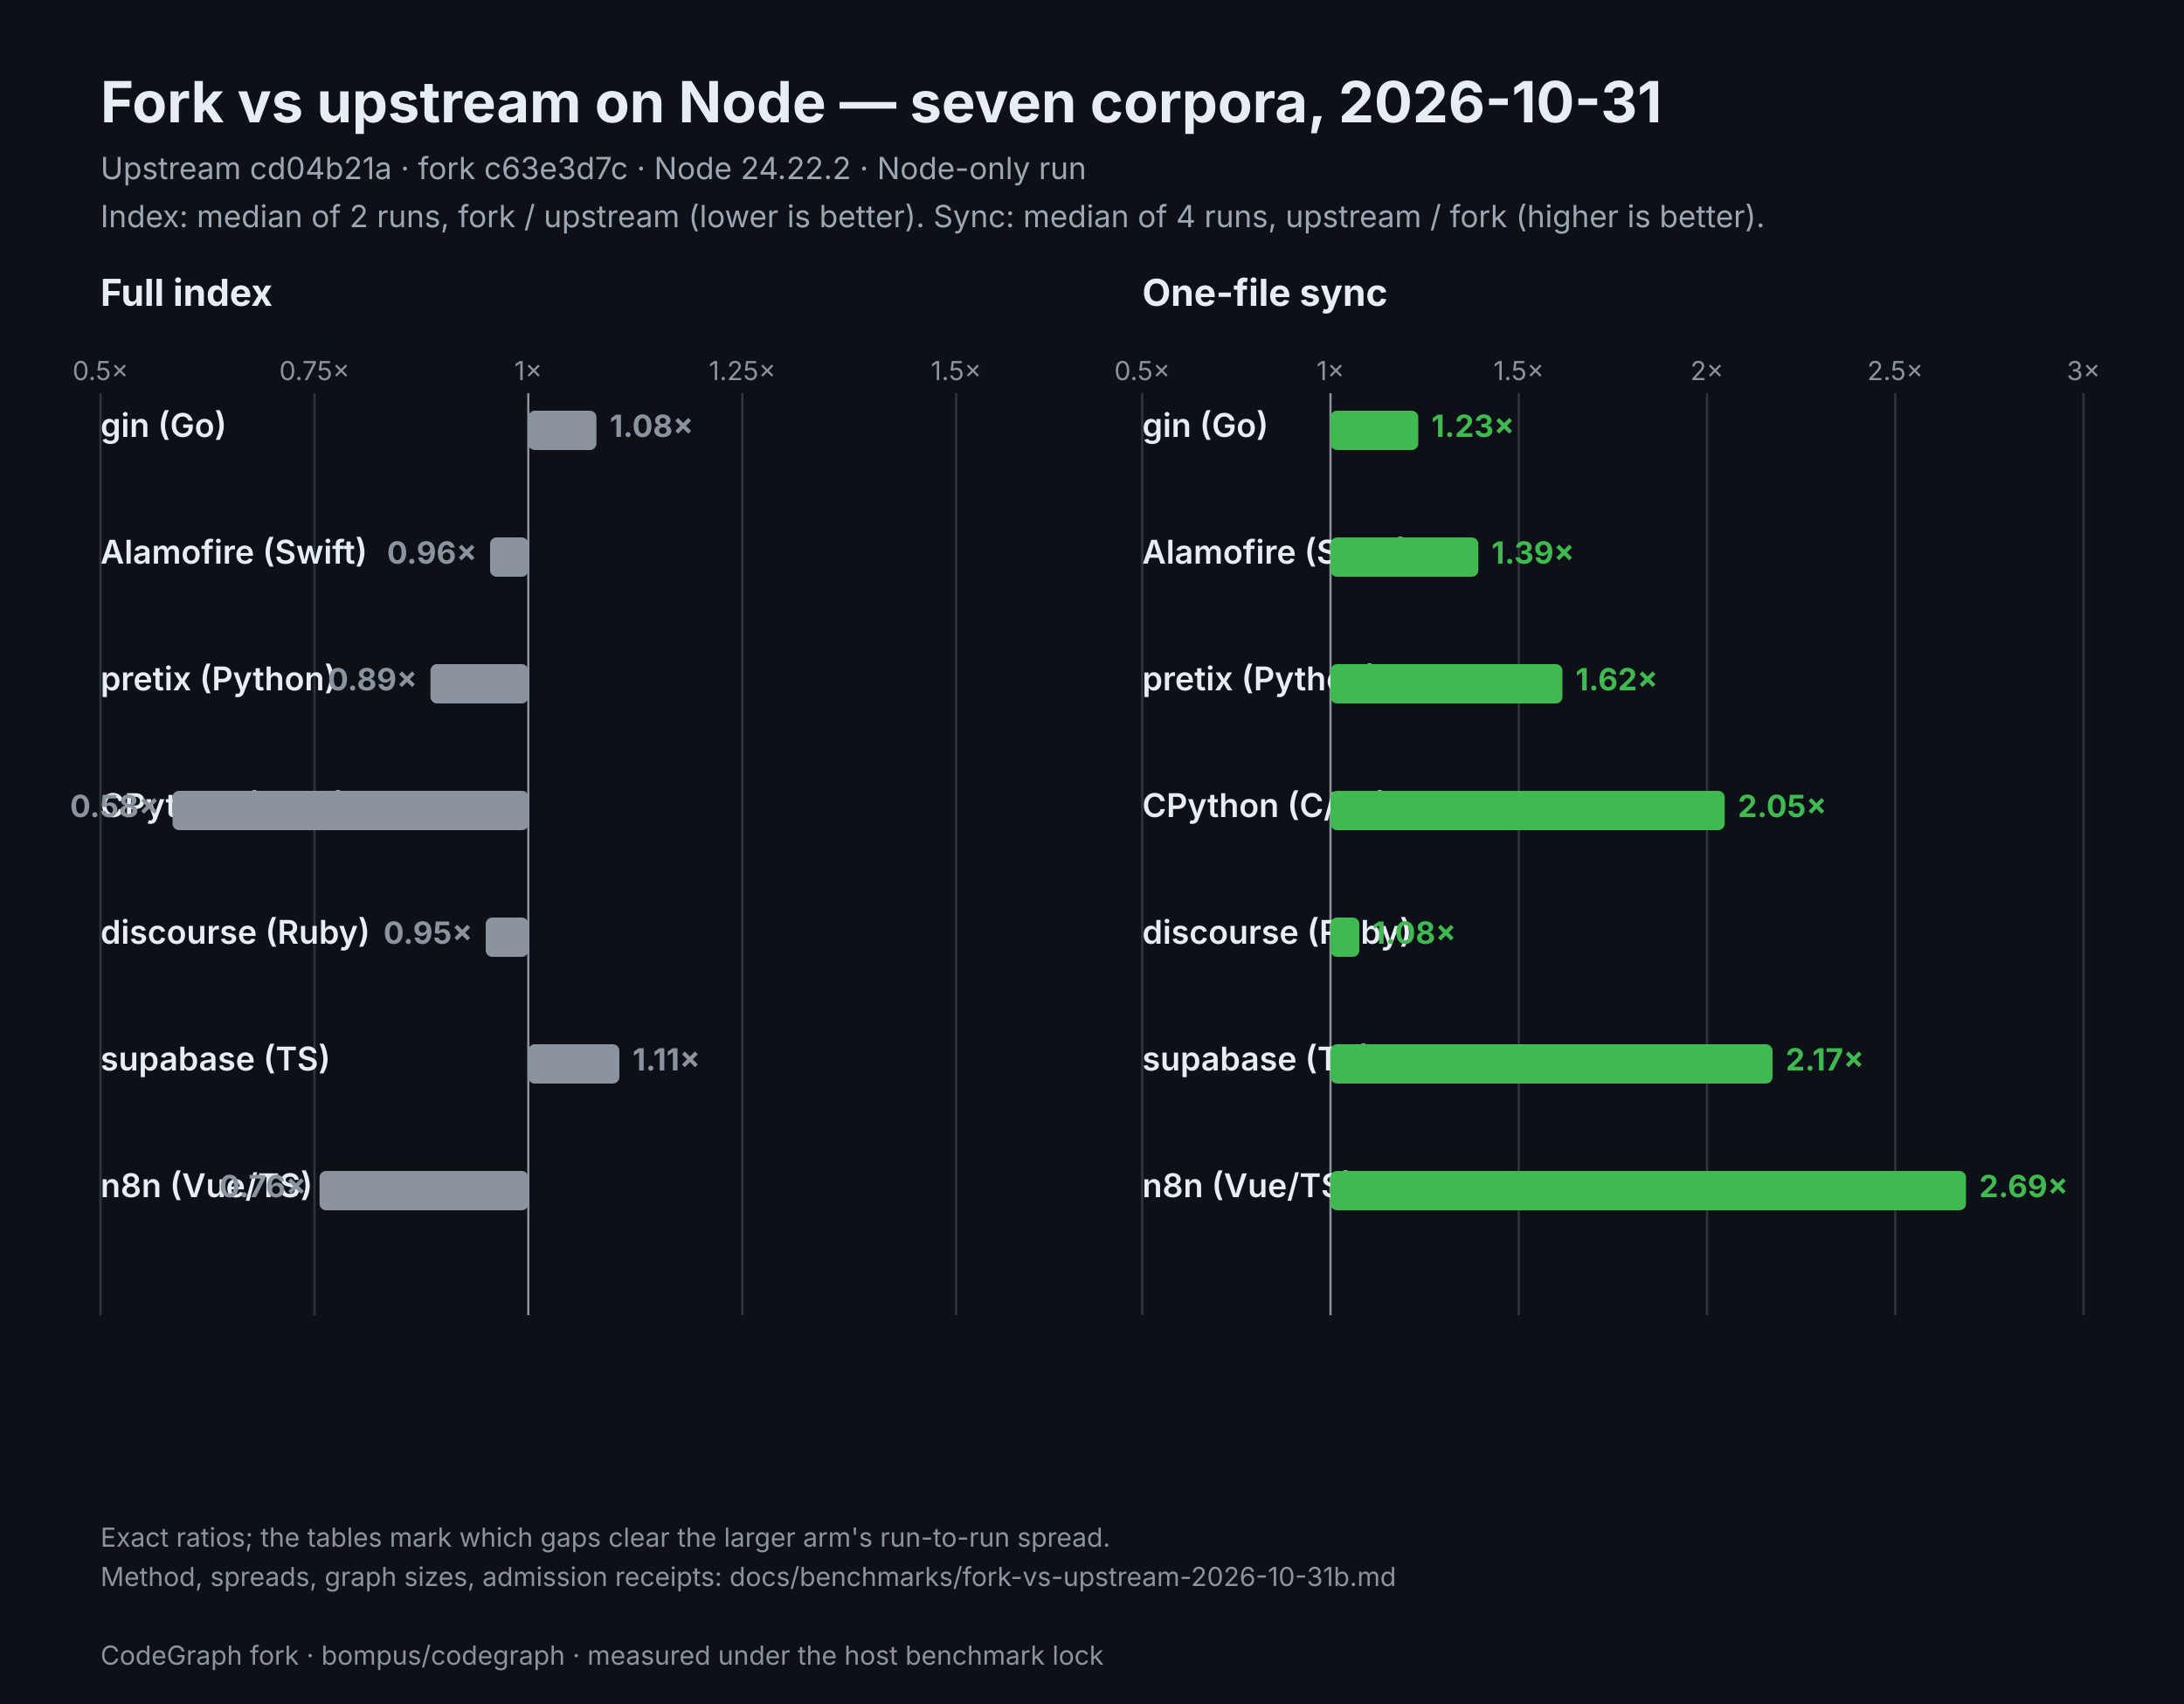
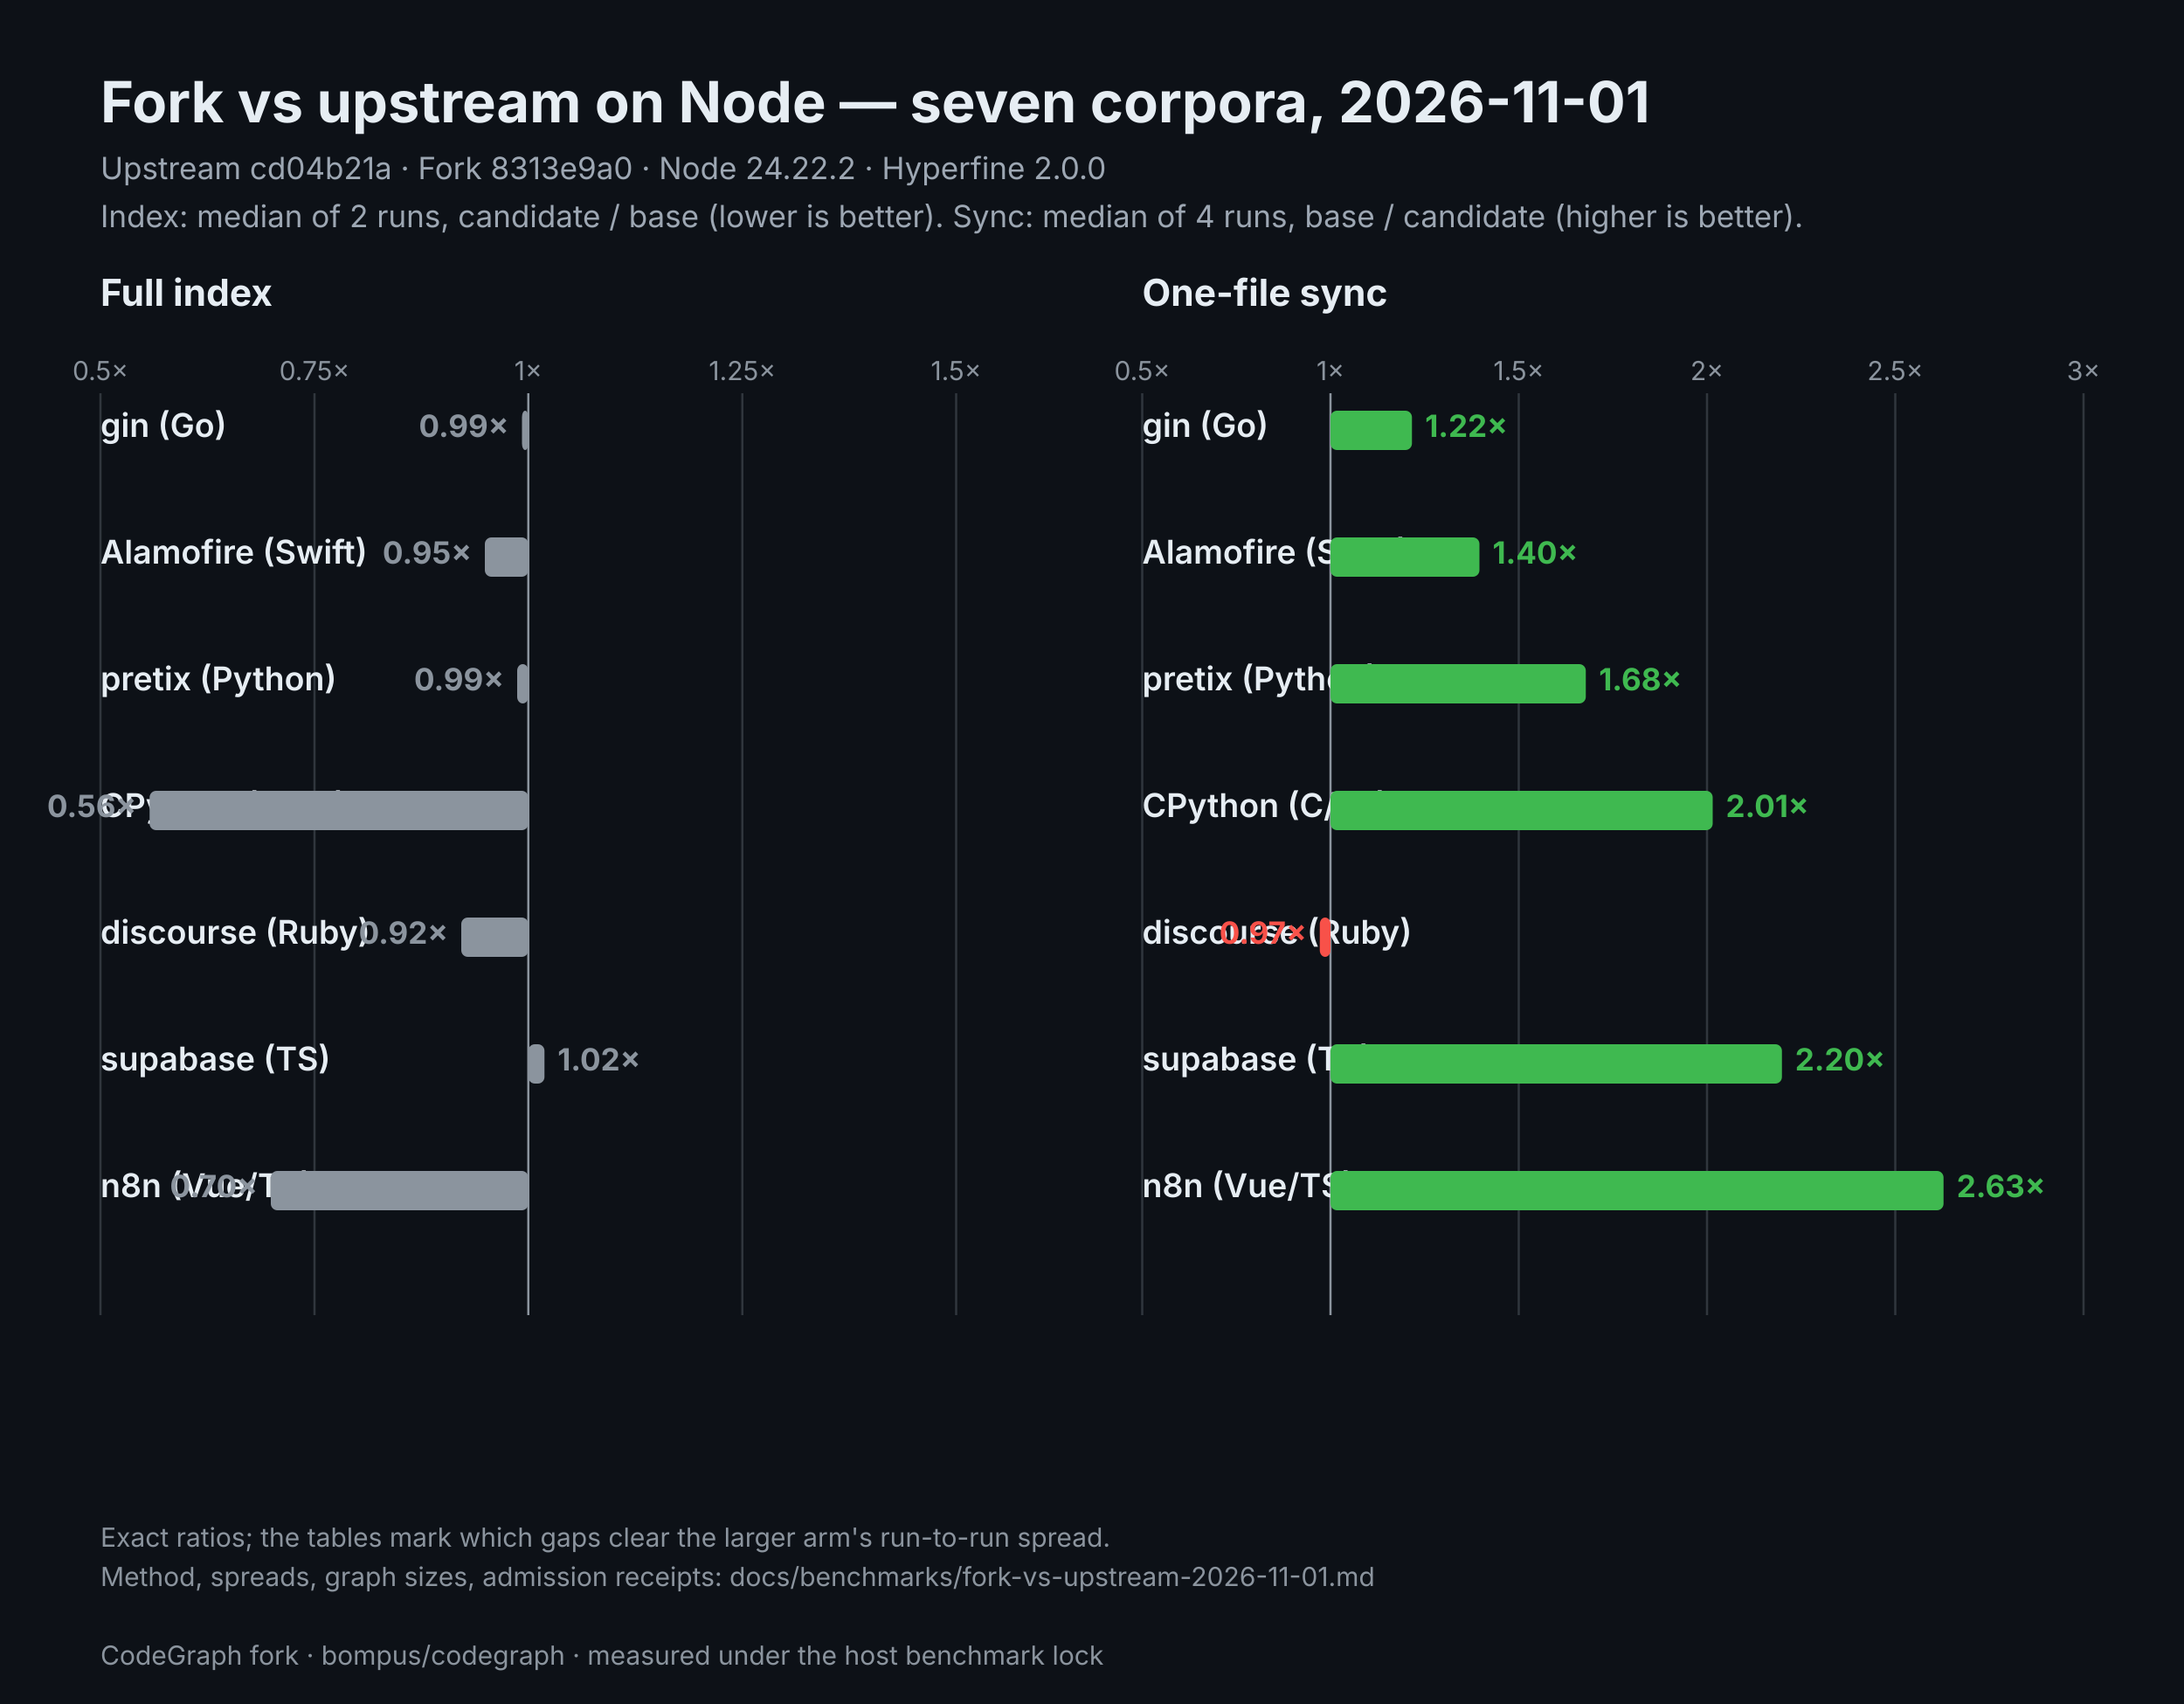
- <svg xmlns="http://www.w3.org/2000/svg" width="1000" height="780" viewBox="0 0 1000 780" role="img" aria-label="Fork versus upstream on seven corpora, Node, 2026-10-31">
+ <svg xmlns="http://www.w3.org/2000/svg" width="1000" height="780" viewBox="0 0 1000 780" role="img" aria-label="Fork versus upstream on seven corpora, Node, 2026-11-01">
  <rect width="1000" height="780" fill="#0d1117" />
  <style>text{font-family:Inter,Segoe UI,system-ui,sans-serif;fill:#e6edf3}.title{font-size:26px;font-weight:700}.sub{font-size:14px;fill:#9da7b3}.corpus{font-size:15px;font-weight:600}.val{font-size:14px;font-weight:700}.axis{font-size:12px;fill:#8b949e}.good{fill:#3fb950}.bad{fill:#f85149}.tie{fill:#8b949e}</style>
-   <text x="46" y="56" class="title">Fork vs upstream on Node — seven corpora, 2026-10-31</text>
-   <text x="46" y="82" class="sub">Upstream cd04b21a · fork c63e3d7c · Node 24.22.2 · Node-only run</text>
-   <text x="46" y="104" class="sub">Index: median of 2 runs, fork / upstream (lower is better). Sync: median of 4 runs, upstream / fork (higher is better).</text>
+   <text x="46" y="56" class="title">Fork vs upstream on Node — seven corpora, 2026-11-01</text>
+   <text x="46" y="82" class="sub">Upstream cd04b21a · Fork 8313e9a0 · Node 24.22.2 · Hyperfine 2.0.0</text>
+   <text x="46" y="104" class="sub">Index: median of 2 runs, candidate / base (lower is better). Sync: median of 4 runs, base / candidate (higher is better).</text>
  <text x="46" y="140" style="font-size:17px;font-weight:700">Full index</text>
-   <line x1="46.0" y1="180" x2="46.0" y2="602" stroke="#30363d" stroke-width="1" />
-   <text x="46.0" y="174" class="axis" text-anchor="middle">0.5×</text>
-   <line x1="144.0" y1="180" x2="144.0" y2="602" stroke="#30363d" stroke-width="1" />
-   <text x="144.0" y="174" class="axis" text-anchor="middle">0.75×</text>
+   <line x1="46" y1="180" x2="46" y2="602" stroke="#30363d" stroke-width="1" />
+   <text x="46" y="174" class="axis" text-anchor="middle">0.5×</text>
+   <line x1="144" y1="180" x2="144" y2="602" stroke="#30363d" stroke-width="1" />
+   <text x="144" y="174" class="axis" text-anchor="middle">0.75×</text>
  <line x1="241.9" y1="180" x2="241.9" y2="602" stroke="#8b949e" stroke-width="1" />
  <text x="241.9" y="174" class="axis" text-anchor="middle">1×</text>
  <line x1="339.9" y1="180" x2="339.9" y2="602" stroke="#30363d" stroke-width="1" />
  <text x="339.9" y="174" class="axis" text-anchor="middle">1.25×</text>
  <line x1="437.8" y1="180" x2="437.8" y2="602" stroke="#30363d" stroke-width="1" />
  <text x="437.8" y="174" class="axis" text-anchor="middle">1.5×</text>
  <text x="46" y="200" class="corpus">gin (Go)</text>
-   <rect x="241.9" y="188" width="31.2" height="18" rx="3" class="tie" />
-   <text x="279.2" y="200" class="val tie" text-anchor="start">1.08×</text>
+   <rect x="239.0" y="188" width="2.9" height="18" rx="3" class="tie" />
+   <text x="233.0" y="200" class="val tie" text-anchor="end">0.99×</text>
  <text x="46" y="258" class="corpus">Alamofire (Swift)</text>
-   <rect x="224.4" y="246" width="17.5" height="18" rx="3" class="tie" />
-   <text x="218.4" y="258" class="val tie" text-anchor="end">0.96×</text>
+   <rect x="222.0" y="246" width="19.9" height="18" rx="3" class="tie" />
+   <text x="216.0" y="258" class="val tie" text-anchor="end">0.95×</text>
  <text x="46" y="316" class="corpus">pretix (Python)</text>
-   <rect x="197.1" y="304" width="44.8" height="18" rx="3" class="tie" />
-   <text x="191.1" y="316" class="val tie" text-anchor="end">0.89×</text>
+   <rect x="236.8" y="304" width="5.1" height="18" rx="3" class="tie" />
+   <text x="230.8" y="316" class="val tie" text-anchor="end">0.99×</text>
  <text x="46" y="374" class="corpus">CPython (C/Py)</text>
-   <rect x="79.0" y="362" width="163.0" height="18" rx="3" class="tie" />
-   <text x="73.0" y="374" class="val tie" text-anchor="end">0.58×</text>
+   <rect x="68.5" y="362" width="173.4" height="18" rx="3" class="tie" />
+   <text x="62.5" y="374" class="val tie" text-anchor="end">0.56×</text>
  <text x="46" y="432" class="corpus">discourse (Ruby)</text>
-   <rect x="222.4" y="420" width="19.5" height="18" rx="3" class="tie" />
-   <text x="216.4" y="432" class="val tie" text-anchor="end">0.95×</text>
+   <rect x="211.2" y="420" width="30.7" height="18" rx="3" class="tie" />
+   <text x="205.2" y="432" class="val tie" text-anchor="end">0.92×</text>
  <text x="46" y="490" class="corpus">supabase (TS)</text>
-   <rect x="241.9" y="478" width="41.7" height="18" rx="3" class="tie" />
-   <text x="289.6" y="490" class="val tie" text-anchor="start">1.11×</text>
+   <rect x="241.9" y="478" width="7.4" height="18" rx="3" class="tie" />
+   <text x="255.3" y="490" class="val tie" text-anchor="start">1.02×</text>
  <text x="46" y="548" class="corpus">n8n (Vue/TS)</text>
-   <rect x="146.3" y="536" width="95.6" height="18" rx="3" class="tie" />
-   <text x="140.3" y="548" class="val tie" text-anchor="end">0.76×</text>
+   <rect x="124.0" y="536" width="117.9" height="18" rx="3" class="tie" />
+   <text x="118.0" y="548" class="val tie" text-anchor="end">0.70×</text>
  <text x="523.0" y="140" style="font-size:17px;font-weight:700">One-file sync</text>
-   <line x1="523.0" y1="180" x2="523.0" y2="602" stroke="#30363d" stroke-width="1" />
-   <text x="523.0" y="174" class="axis" text-anchor="middle">0.5×</text>
+   <line x1="523" y1="180" x2="523" y2="602" stroke="#30363d" stroke-width="1" />
+   <text x="523" y="174" class="axis" text-anchor="middle">0.5×</text>
  <line x1="609.2" y1="180" x2="609.2" y2="602" stroke="#8b949e" stroke-width="1" />
  <text x="609.2" y="174" class="axis" text-anchor="middle">1×</text>
  <line x1="695.4" y1="180" x2="695.4" y2="602" stroke="#30363d" stroke-width="1" />
  <text x="695.4" y="174" class="axis" text-anchor="middle">1.5×</text>
  <line x1="781.6" y1="180" x2="781.6" y2="602" stroke="#30363d" stroke-width="1" />
  <text x="781.6" y="174" class="axis" text-anchor="middle">2×</text>
  <line x1="867.8" y1="180" x2="867.8" y2="602" stroke="#30363d" stroke-width="1" />
  <text x="867.8" y="174" class="axis" text-anchor="middle">2.5×</text>
-   <line x1="954.0" y1="180" x2="954.0" y2="602" stroke="#30363d" stroke-width="1" />
-   <text x="954.0" y="174" class="axis" text-anchor="middle">3×</text>
+   <line x1="954" y1="180" x2="954" y2="602" stroke="#30363d" stroke-width="1" />
+   <text x="954" y="174" class="axis" text-anchor="middle">3×</text>
  <text x="523.0" y="200" class="corpus">gin (Go)</text>
-   <rect x="609.2" y="188" width="40.2" height="18" rx="3" class="good" />
-   <text x="655.4" y="200" class="val good" text-anchor="start">1.23×</text>
+   <rect x="609.2" y="188" width="37.3" height="18" rx="3" class="good" />
+   <text x="652.5" y="200" class="val good" text-anchor="start">1.22×</text>
  <text x="523.0" y="258" class="corpus">Alamofire (Swift)</text>
-   <rect x="609.2" y="246" width="67.7" height="18" rx="3" class="good" />
-   <text x="682.9" y="258" class="val good" text-anchor="start">1.39×</text>
+   <rect x="609.2" y="246" width="68.2" height="18" rx="3" class="good" />
+   <text x="683.4" y="258" class="val good" text-anchor="start">1.40×</text>
  <text x="523.0" y="316" class="corpus">pretix (Python)</text>
-   <rect x="609.2" y="304" width="106.2" height="18" rx="3" class="good" />
-   <text x="721.4" y="316" class="val good" text-anchor="start">1.62×</text>
+   <rect x="609.2" y="304" width="116.9" height="18" rx="3" class="good" />
+   <text x="732.1" y="316" class="val good" text-anchor="start">1.68×</text>
  <text x="523.0" y="374" class="corpus">CPython (C/Py)</text>
-   <rect x="609.2" y="362" width="180.5" height="18" rx="3" class="good" />
-   <text x="795.7" y="374" class="val good" text-anchor="start">2.05×</text>
+   <rect x="609.2" y="362" width="175.0" height="18" rx="3" class="good" />
+   <text x="790.2" y="374" class="val good" text-anchor="start">2.01×</text>
  <text x="523.0" y="432" class="corpus">discourse (Ruby)</text>
-   <rect x="609.2" y="420" width="13.2" height="18" rx="3" class="good" />
-   <text x="628.4" y="432" class="val good" text-anchor="start">1.08×</text>
+   <rect x="604.3" y="420" width="4.9" height="18" rx="3" class="bad" />
+   <text x="598.3" y="432" class="val bad" text-anchor="end">0.97×</text>
  <text x="523.0" y="490" class="corpus">supabase (TS)</text>
-   <rect x="609.2" y="478" width="202.4" height="18" rx="3" class="good" />
-   <text x="817.6" y="490" class="val good" text-anchor="start">2.17×</text>
+   <rect x="609.2" y="478" width="206.7" height="18" rx="3" class="good" />
+   <text x="821.9" y="490" class="val good" text-anchor="start">2.20×</text>
  <text x="523.0" y="548" class="corpus">n8n (Vue/TS)</text>
-   <rect x="609.2" y="536" width="291.0" height="18" rx="3" class="good" />
-   <text x="906.2" y="548" class="val good" text-anchor="start">2.69×</text>
+   <rect x="609.2" y="536" width="280.7" height="18" rx="3" class="good" />
+   <text x="895.9" y="548" class="val good" text-anchor="start">2.63×</text>
  <text x="46" y="708" class="axis">Exact ratios; the tables mark which gaps clear the larger arm's run-to-run spread.</text>
-   <text x="46" y="726" class="axis">Method, spreads, graph sizes, admission receipts: docs/benchmarks/fork-vs-upstream-2026-10-31b.md</text>
+   <text x="46" y="726" class="axis">Method, spreads, graph sizes, admission receipts: docs/benchmarks/fork-vs-upstream-2026-11-01.md</text>
  <text x="46" y="762" class="axis">CodeGraph fork · bompus/codegraph · measured under the host benchmark lock</text>
</svg>
